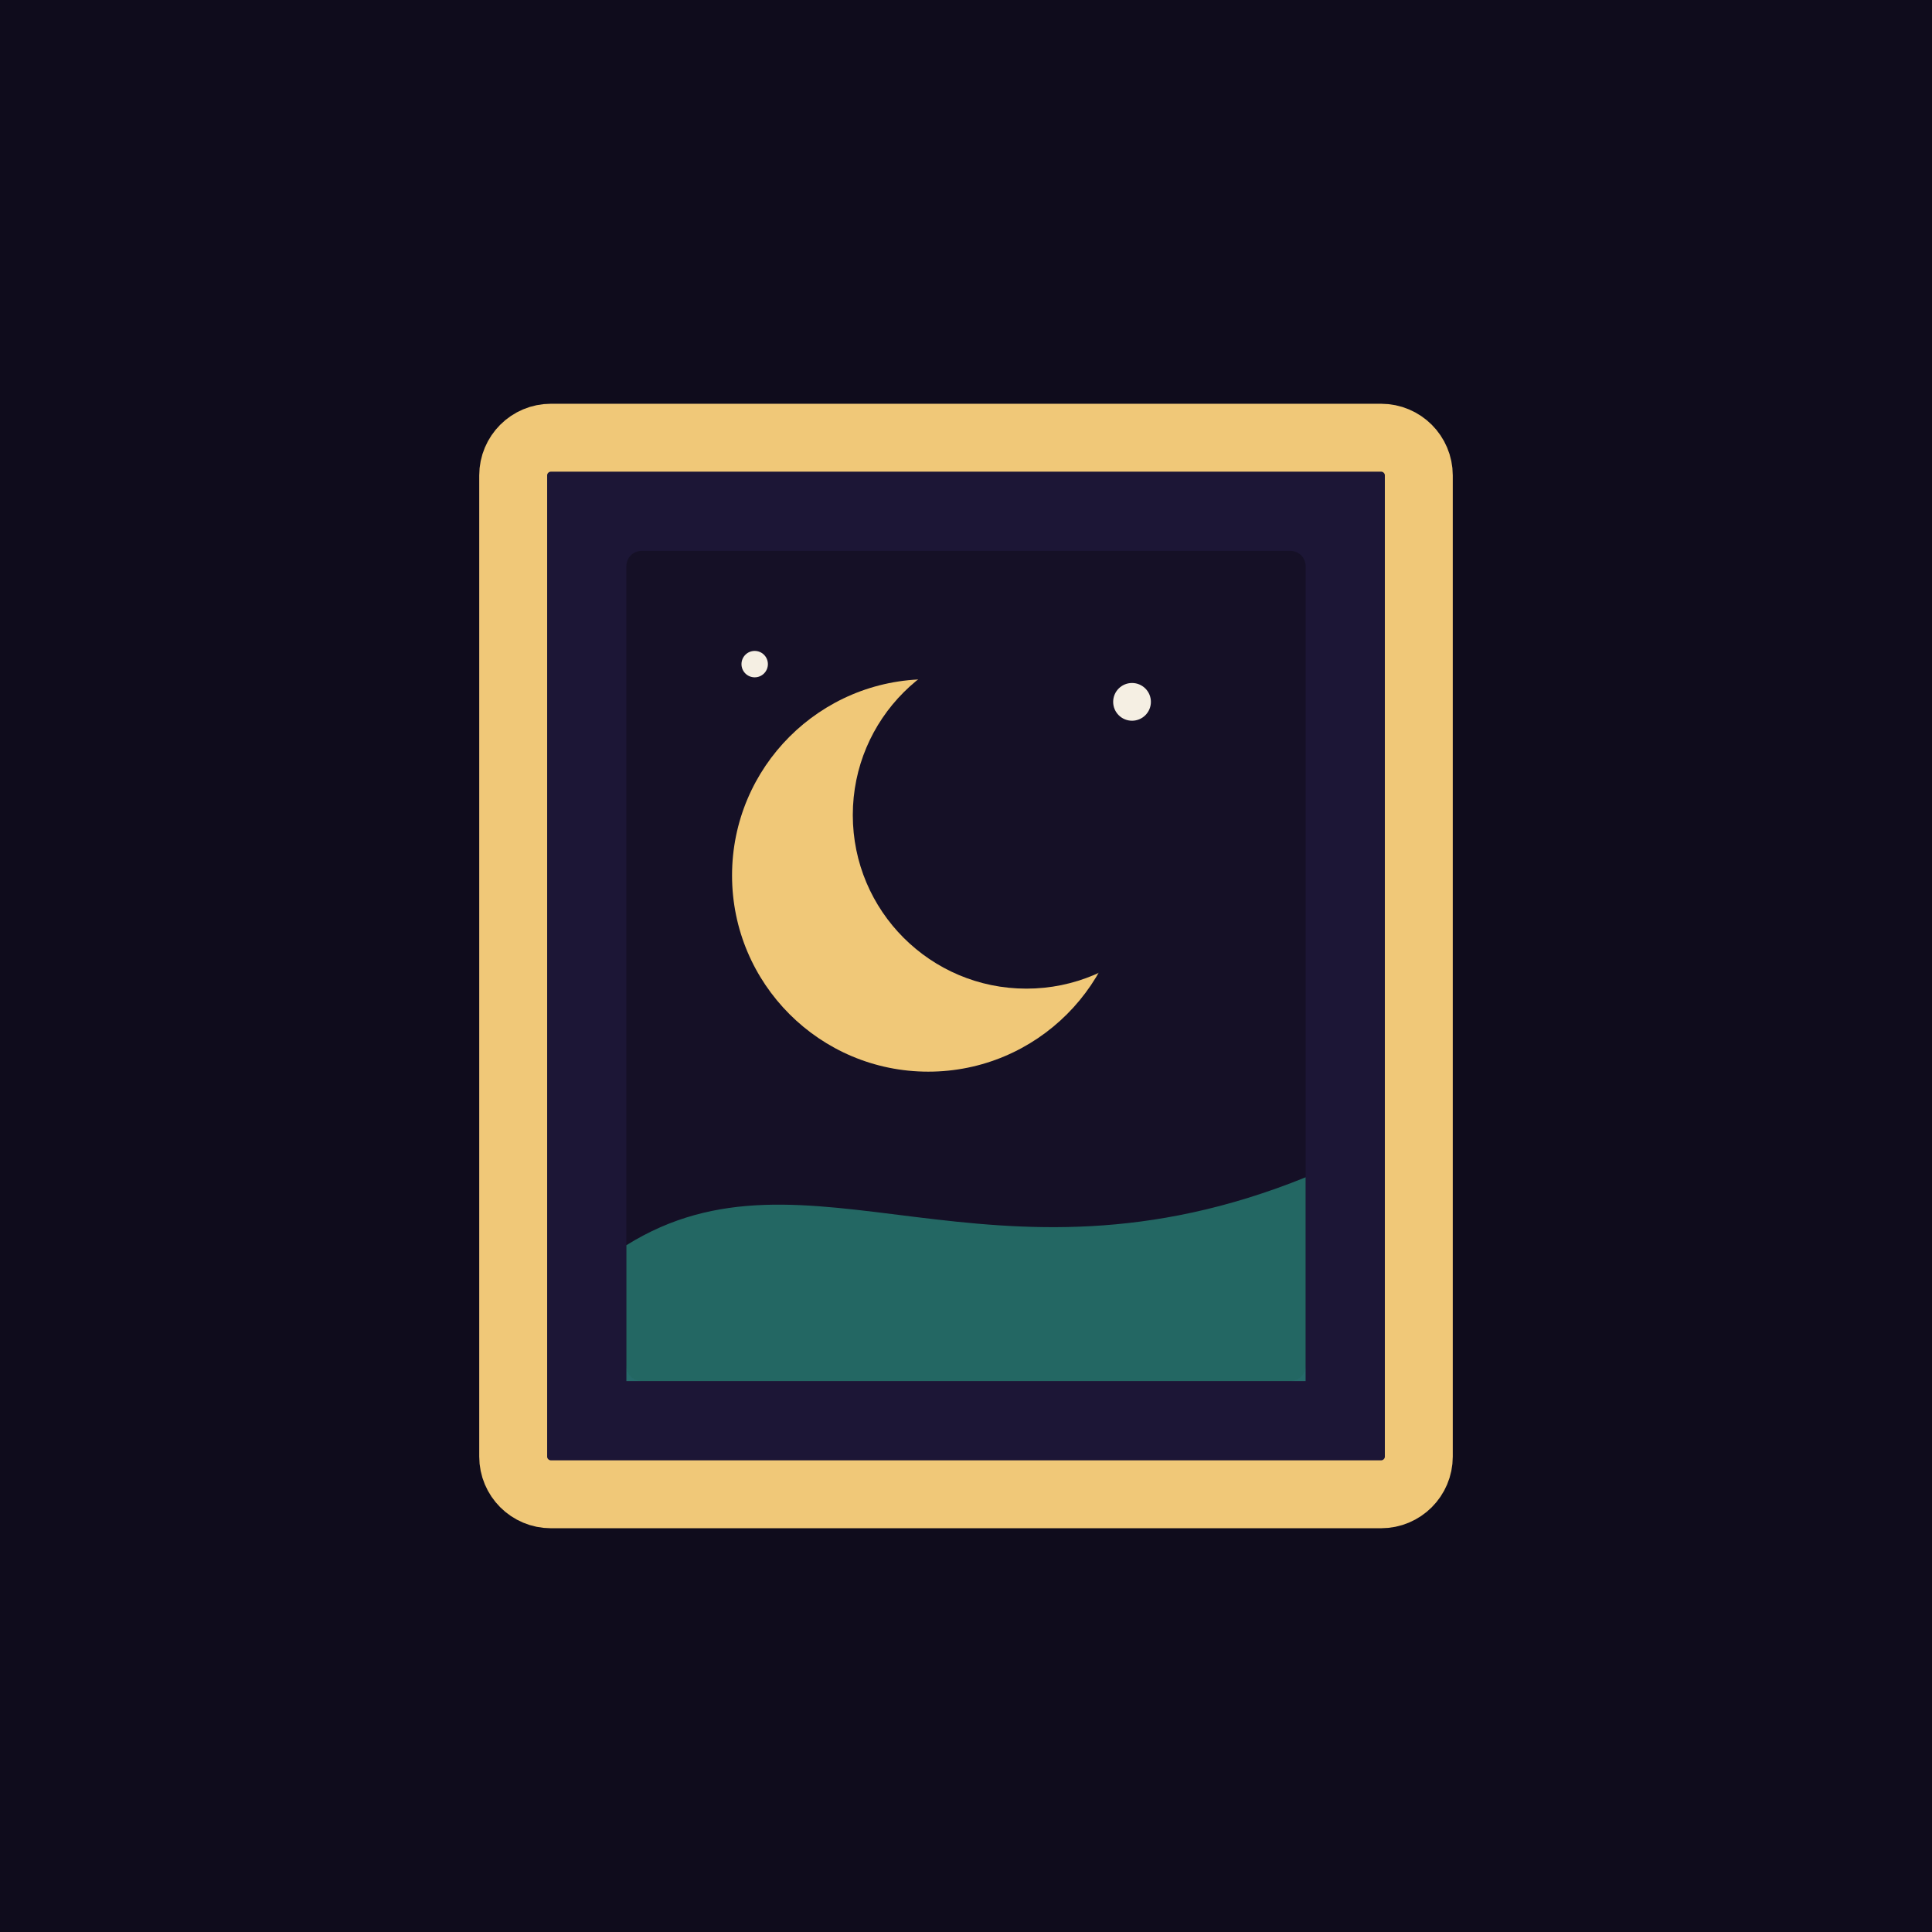
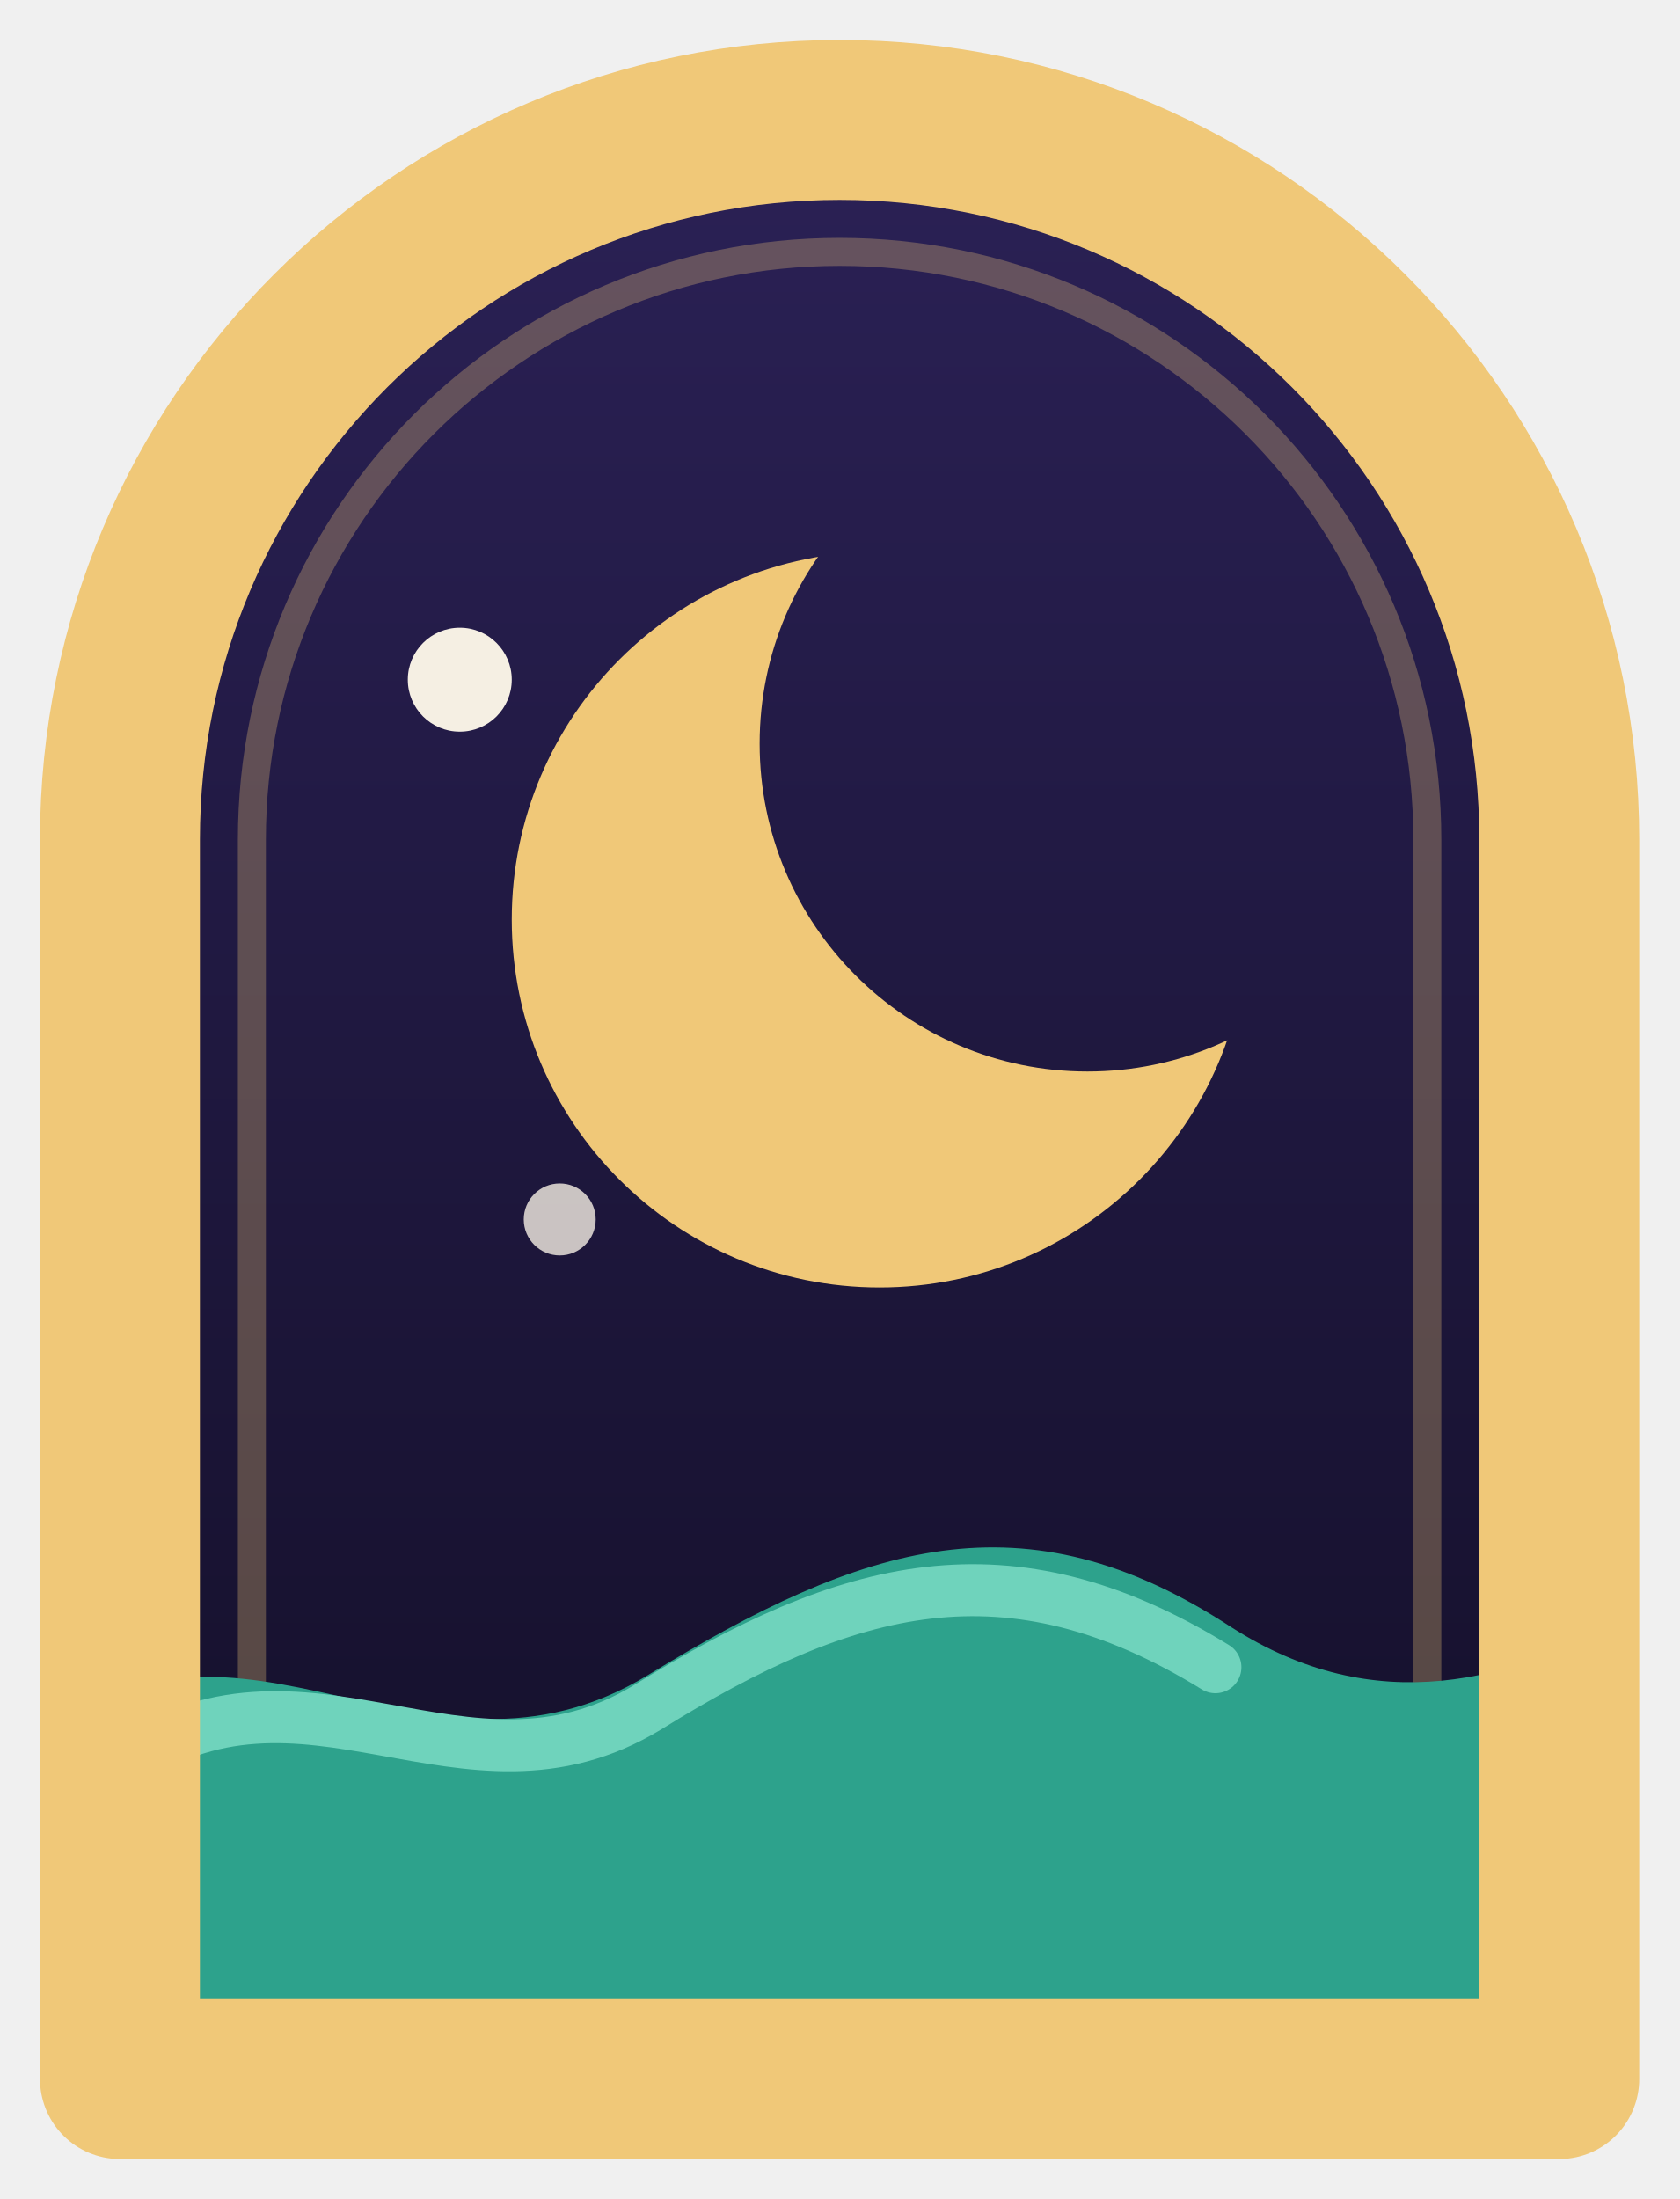
- <svg xmlns="http://www.w3.org/2000/svg" viewBox="0 0 512 512">
-   <rect width="512" height="512" fill="#0f0c1c" />
-   <rect x="136" y="116" width="240" height="280" rx="10" fill="#1c1636" stroke="#f0c878" stroke-width="18" />
-   <rect x="166" y="146" width="180" height="220" rx="4" fill="#151026" />
-   <circle cx="246" cy="232" r="52" fill="#f0c878" />
-   <circle cx="272" cy="216" r="46" fill="#151026" />
-   <circle cx="300" cy="186" r="5" fill="#f5efe3" />
-   <circle cx="200" cy="176" r="3.5" fill="#f5efe3" />
-   <path d="M166 330 C214 300 262 346 346 312 L346 366 L166 366 Z" fill="#2da28c" opacity="0.6" />
+ <svg xmlns="http://www.w3.org/2000/svg" viewBox="11 6 42 55">
+   <defs>
+     <linearGradient id="night" x1="0" y1="0" x2="0" y2="1">
+       <stop offset="0" stop-color="#2b2156" />
+       <stop offset="1" stop-color="#120e26" />
+     </linearGradient>
+     <clipPath id="arch">
+       <path d="M14 58V27a18 18 0 0 1 36 0v31z" />
+     </clipPath>
+     <mask id="crescent">
+       <rect x="0" y="0" width="64" height="64" fill="#fff" />
+       <circle cx="38.2" cy="24.6" r="8.2" fill="#000" />
+     </mask>
+   </defs>
+   <path d="M14 58V27a18 18 0 0 1 36 0v31z" fill="url(#night)" />
+   <path d="M17.3 58V27a14.7 14.7 0 0 1 29.4 0v31" fill="none" stroke="#f0c878" stroke-opacity="0.3" stroke-width="0.7" />
+   <g clip-path="url(#arch)">
+     <circle cx="33" cy="29" r="9.2" fill="#f0c878" mask="url(#crescent)" />
+     <circle cx="22.5" cy="23" r="1.3" fill="#f5efe3" />
+     <circle cx="25" cy="36.5" r="0.9" fill="#f5efe3" opacity="0.8" />
+     <path d="M12 49.5c5-4.2 9.6 1.8 15.2-1.6 5.4-3.3 9.4-4.6 14.6-1.2 3.6 2.3 7 1.4 10.2-0.4V62H12z" fill="#2da28c" />
+     <path d="M14 50.2c4.6-3.3 8.6 1.3 13.2-1.5 5-3.1 9-4.2 14.2-1" fill="none" stroke="#6fd3bc" stroke-width="1.3" stroke-linecap="round" />
+   </g>
+   <path d="M14 58V27a18 18 0 0 1 36 0v31z" fill="none" stroke="#f0c878" stroke-width="4" stroke-linejoin="round" />
</svg>
